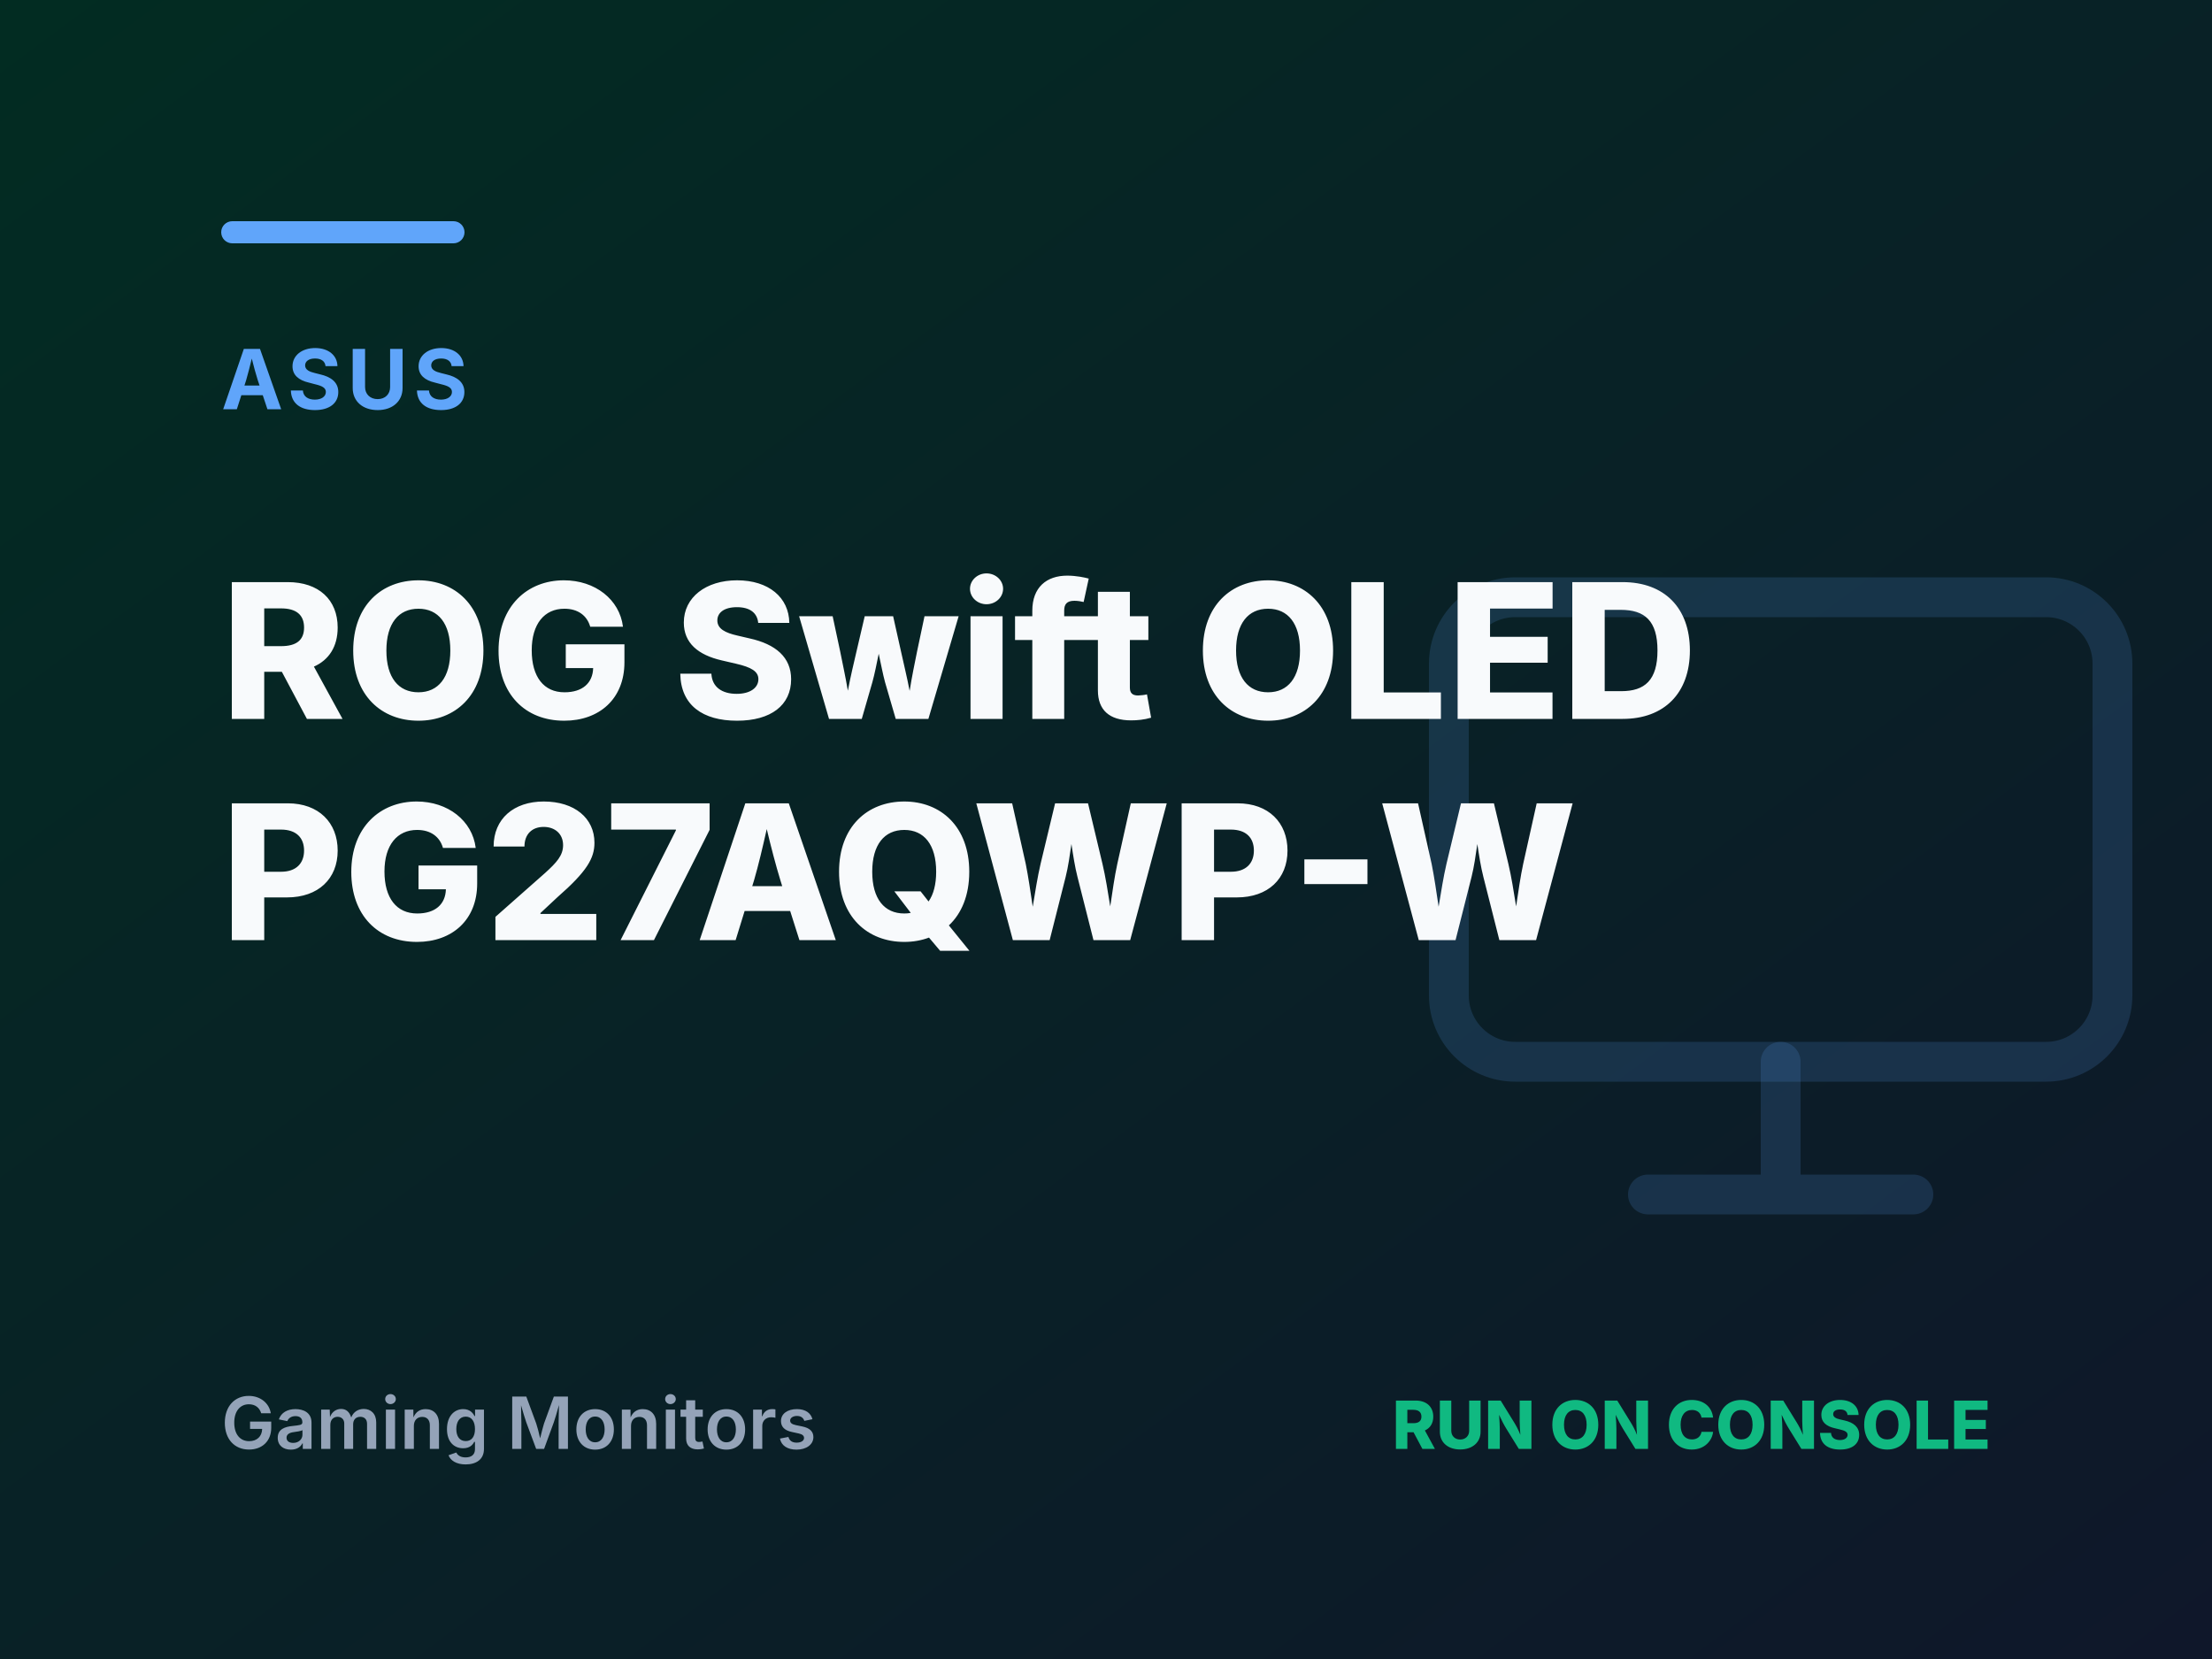
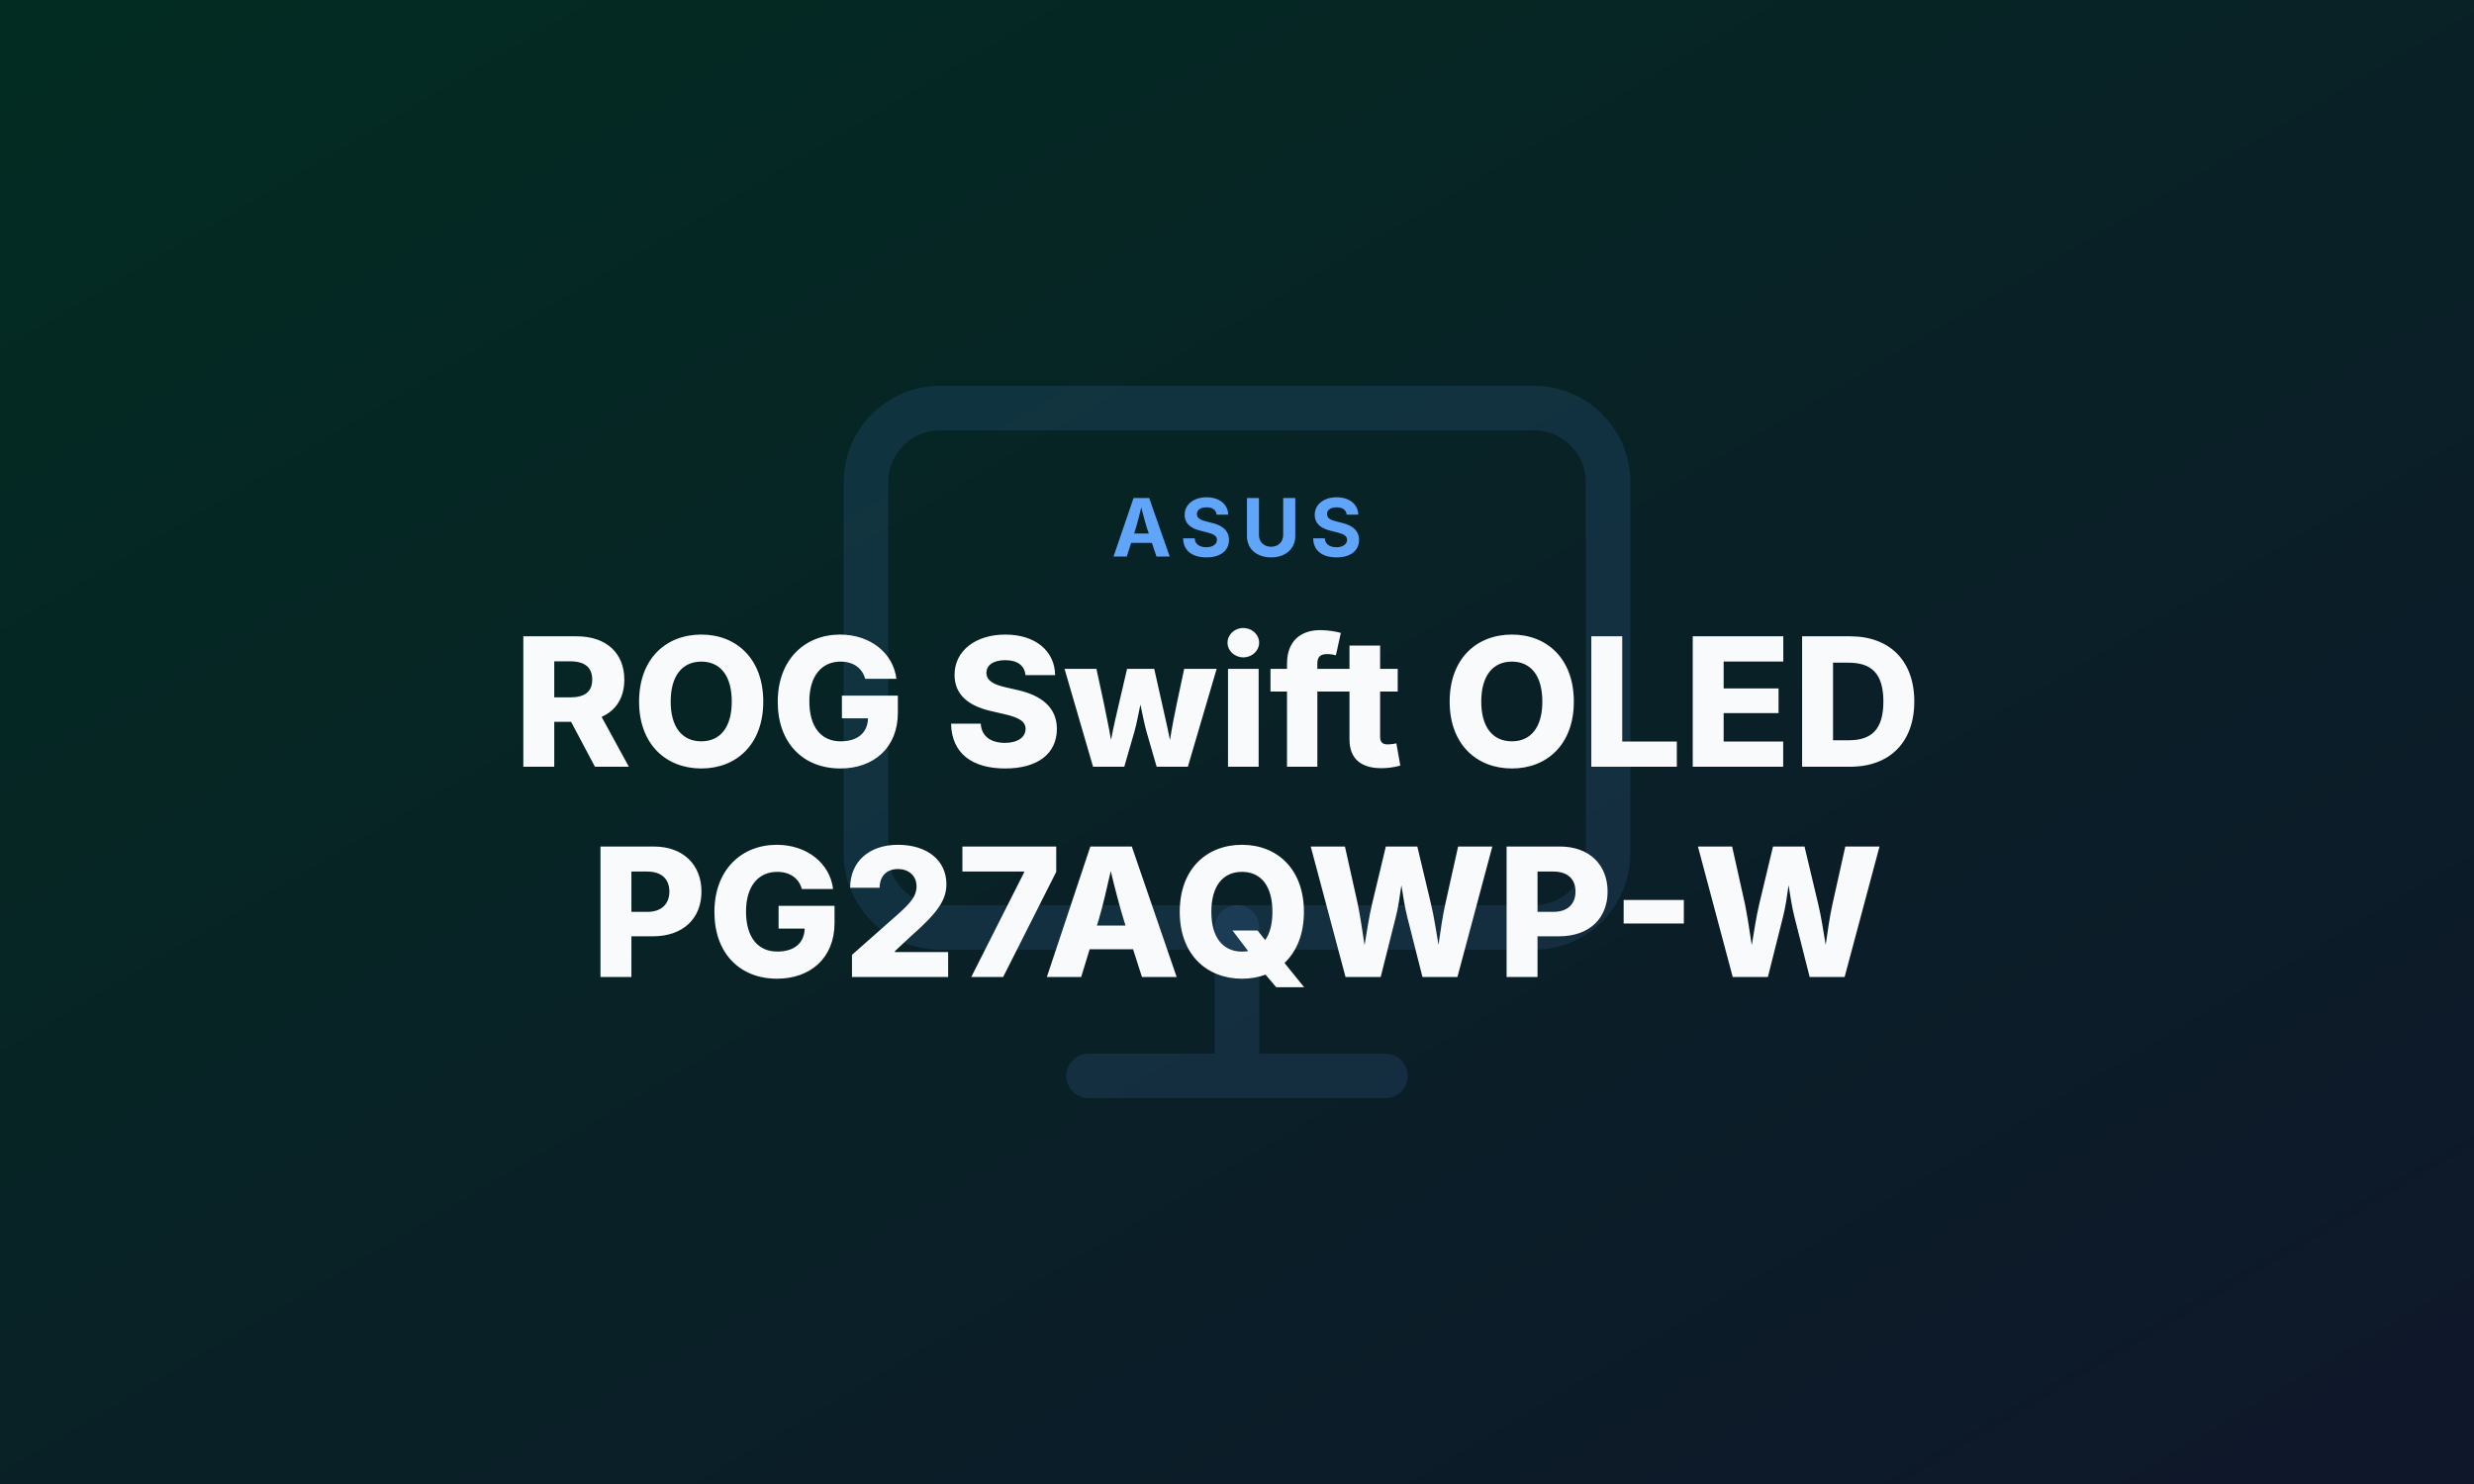
- <svg xmlns="http://www.w3.org/2000/svg" viewBox="0 0 400 300" width="400" height="300" role="img" aria-label="ASUS ROG Swift OLED PG27AQWP-W">
+ <svg xmlns="http://www.w3.org/2000/svg" viewBox="0 0 400 240" width="400" height="240" role="img" aria-label="ASUS ROG Swift OLED PG27AQWP-W">
  <defs>
    <linearGradient id="g" x1="0" y1="0" x2="1" y2="1">
      <stop offset="0" stop-color="#022c22" />
      <stop offset="1" stop-color="#0f172a" />
    </linearGradient>
  </defs>
-   <rect width="400" height="300" fill="url(#g)" />
-   <g transform="translate(250 90) scale(6)" fill="none" stroke="#60a5fa" stroke-opacity=".16" stroke-width="1.2" stroke-linecap="round" stroke-linejoin="round">
+   <rect width="400" height="240" fill="url(#g)" />
+   <g transform="translate(128 48) scale(6)" fill="none" stroke="#60a5fa" stroke-opacity=".12" stroke-width="1.2" stroke-linecap="round" stroke-linejoin="round">
    <rect x="2" y="3" width="20" height="14" rx="2" />
    <path d="M8 21h8M12 17v4" />
  </g>
-   <rect x="40" y="40" width="44" height="4" rx="2" fill="#60a5fa" />
-   <text x="40" y="74" font-family="Inter,Segoe UI,Arial,sans-serif" font-size="15" font-weight="700" fill="#60a5fa" letter-spacing="1">ASUS</text>
-   <text font-family="Outfit,Inter,Segoe UI,Arial,sans-serif" font-size="34" font-weight="800" fill="#f8fafc">
-     <tspan x="40" y="130">ROG Swift OLED</tspan>
-     <tspan x="40" y="170">PG27AQWP-W</tspan>
+   <text x="200" y="90" text-anchor="middle" font-family="Inter,Segoe UI,Arial,sans-serif" font-size="13" font-weight="700" fill="#60a5fa" letter-spacing="1.5">ASUS</text>
+   <text text-anchor="middle" font-family="Outfit,Inter,Segoe UI,Arial,sans-serif" font-size="29" font-weight="800" fill="#f8fafc">
+     <tspan x="200" y="124">ROG Swift OLED</tspan>
+     <tspan x="200" y="158">PG27AQWP-W</tspan>
  </text>
-   <text x="40" y="262" font-family="Inter,Segoe UI,Arial,sans-serif" font-size="13" font-weight="600" fill="#94a3b8">Gaming Monitors</text>
-   <text x="360" y="262" text-anchor="end" font-family="Inter,Segoe UI,Arial,sans-serif" font-size="12" font-weight="800" fill="#10b981">RUN ON CONSOLE</text>
</svg>
